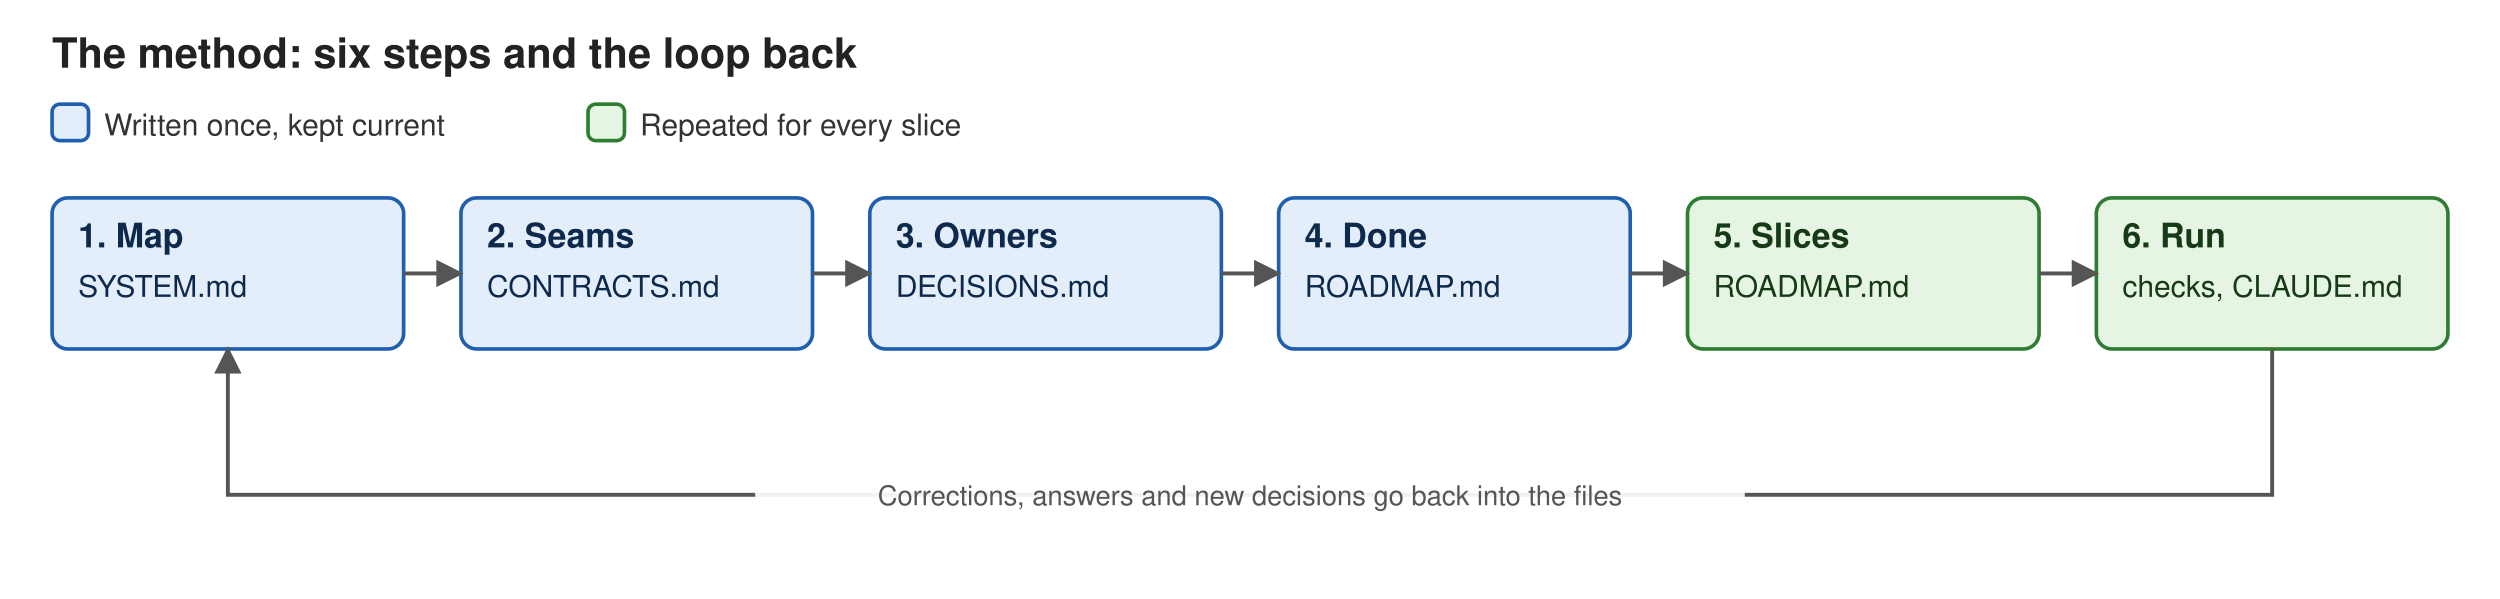
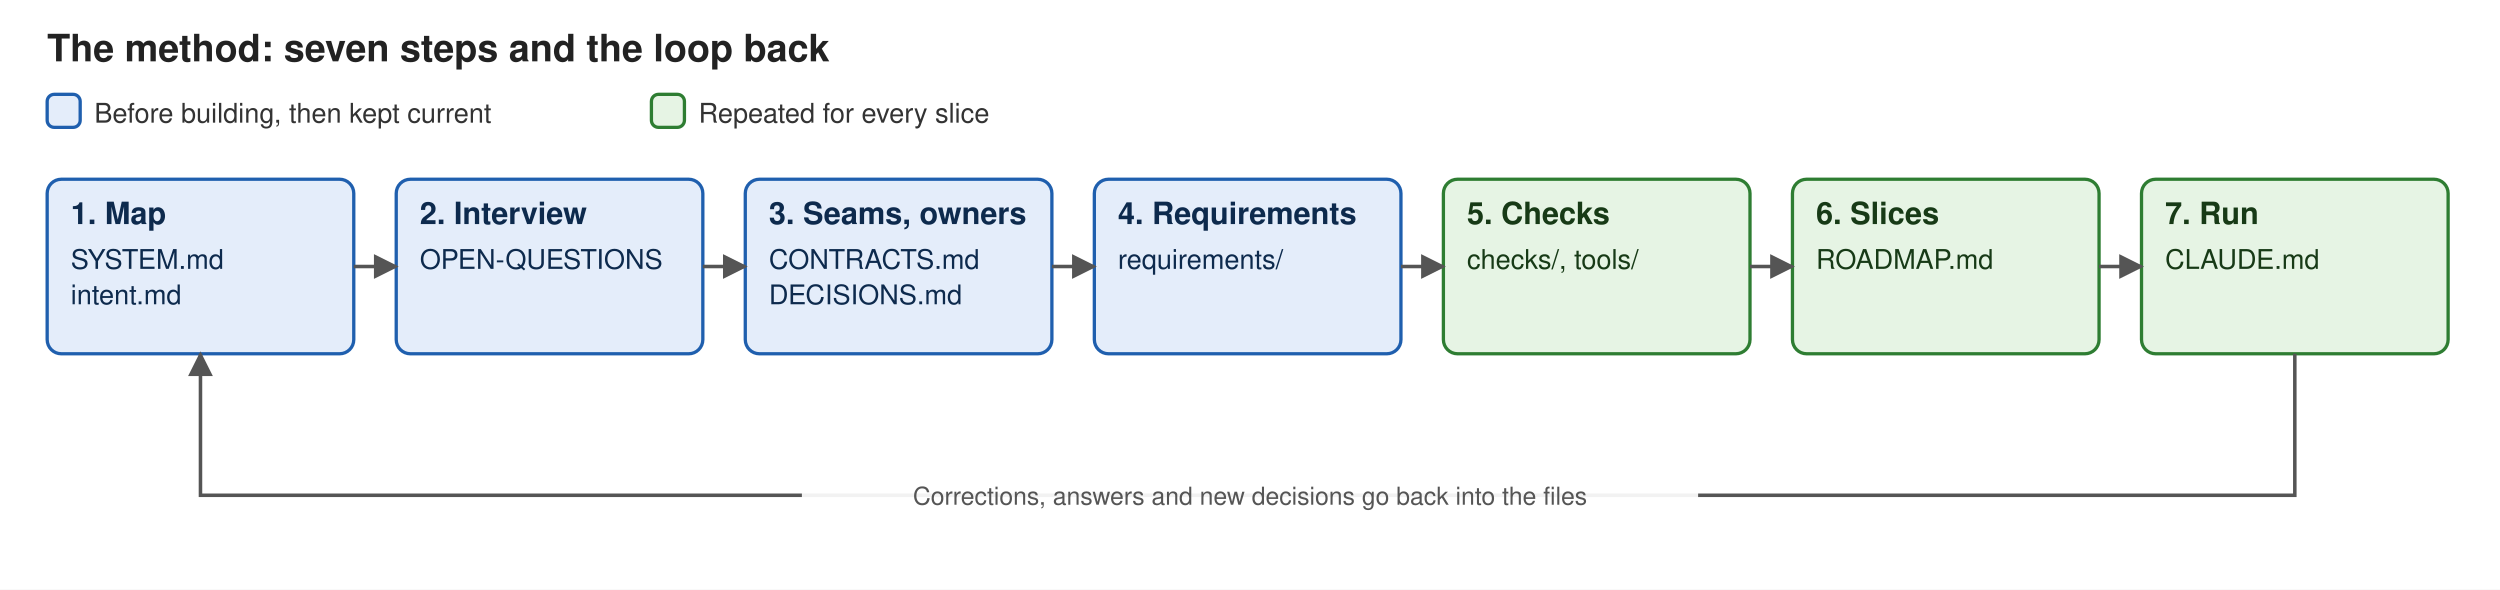
- <svg xmlns="http://www.w3.org/2000/svg" width="960" height="230" viewBox="0 0 960 230" font-family="-apple-system,Segoe UI,Helvetica,Arial,sans-serif">
+ <svg xmlns="http://www.w3.org/2000/svg" width="1060" height="250" viewBox="0 0 1060 250" font-family="-apple-system,Segoe UI,Helvetica,Arial,sans-serif">
  <defs>
    <marker id="ah" viewBox="0 0 10 10" refX="9" refY="5" markerWidth="7" markerHeight="7" orient="auto-start-reverse">
      <path d="M0,0 L10,5 L0,10 z" fill="#555555" />
    </marker>
  </defs>
-   <rect width="960" height="230" fill="#ffffff" />
-   <text x="20" y="26" font-size="16" font-weight="bold" fill="#222" text-anchor="start">The method: six steps and the loop back</text>
+   <rect width="1060" height="250" fill="#ffffff" />
+   <text x="20" y="26" font-size="16" font-weight="bold" fill="#222" text-anchor="start">The method: seven steps and the loop back</text>
  <rect x="20" y="40" width="14" height="14" rx="3" fill="#e4edfa" stroke="#1f5fae" stroke-width="1.4" />
-   <text x="40" y="52" font-size="11.5" font-weight="normal" fill="#333" text-anchor="start">Written once, kept current</text>
-   <rect x="225.8" y="40" width="14" height="14" rx="3" fill="#e6f4e4" stroke="#2e7d32" stroke-width="1.4" />
-   <text x="245.8" y="52" font-size="11.5" font-weight="normal" fill="#333" text-anchor="start">Repeated for every slice</text>
-   <rect x="20" y="76" width="135" height="58" rx="6" fill="#e4edfa" stroke="#1f5fae" stroke-width="1.4" />
+   <text x="40" y="52" font-size="11.5" font-weight="normal" fill="#333" text-anchor="start">Before building, then kept current</text>
+   <rect x="276.2" y="40" width="14" height="14" rx="3" fill="#e6f4e4" stroke="#2e7d32" stroke-width="1.4" />
+   <text x="296.2" y="52" font-size="11.5" font-weight="normal" fill="#333" text-anchor="start">Repeated for every slice</text>
+   <rect x="20" y="76" width="130" height="74" rx="6" fill="#e4edfa" stroke="#1f5fae" stroke-width="1.4" />
  <text x="30" y="95" font-size="13" font-weight="bold" fill="#0d2a4d" text-anchor="start">1. Map</text>
  <text x="30" y="114" font-size="11.5" font-weight="normal" fill="#0d2a4d" text-anchor="start">SYSTEM.md</text>
-   <rect x="177" y="76" width="135" height="58" rx="6" fill="#e4edfa" stroke="#1f5fae" stroke-width="1.4" />
-   <text x="187" y="95" font-size="13" font-weight="bold" fill="#0d2a4d" text-anchor="start">2. Seams</text>
-   <text x="187" y="114" font-size="11.5" font-weight="normal" fill="#0d2a4d" text-anchor="start">CONTRACTS.md</text>
-   <path d="M 155 105 L 177 105" fill="none" stroke="#555555" stroke-width="1.5" marker-end="url(#ah)" />
-   <rect x="334" y="76" width="135" height="58" rx="6" fill="#e4edfa" stroke="#1f5fae" stroke-width="1.4" />
-   <text x="344" y="95" font-size="13" font-weight="bold" fill="#0d2a4d" text-anchor="start">3. Owners</text>
-   <text x="344" y="114" font-size="11.5" font-weight="normal" fill="#0d2a4d" text-anchor="start">DECISIONS.md</text>
-   <path d="M 312 105 L 334 105" fill="none" stroke="#555555" stroke-width="1.5" marker-end="url(#ah)" />
-   <rect x="491" y="76" width="135" height="58" rx="6" fill="#e4edfa" stroke="#1f5fae" stroke-width="1.4" />
-   <text x="501" y="95" font-size="13" font-weight="bold" fill="#0d2a4d" text-anchor="start">4. Done</text>
-   <text x="501" y="114" font-size="11.5" font-weight="normal" fill="#0d2a4d" text-anchor="start">ROADMAP.md</text>
-   <path d="M 469 105 L 491 105" fill="none" stroke="#555555" stroke-width="1.5" marker-end="url(#ah)" />
-   <rect x="648" y="76" width="135" height="58" rx="6" fill="#e6f4e4" stroke="#2e7d32" stroke-width="1.4" />
-   <text x="658" y="95" font-size="13" font-weight="bold" fill="#173a16" text-anchor="start">5. Slices</text>
-   <text x="658" y="114" font-size="11.5" font-weight="normal" fill="#173a16" text-anchor="start">ROADMAP.md</text>
-   <path d="M 626 105 L 648 105" fill="none" stroke="#555555" stroke-width="1.5" marker-end="url(#ah)" />
-   <rect x="805" y="76" width="135" height="58" rx="6" fill="#e6f4e4" stroke="#2e7d32" stroke-width="1.4" />
-   <text x="815" y="95" font-size="13" font-weight="bold" fill="#173a16" text-anchor="start">6. Run</text>
-   <text x="815" y="114" font-size="11.5" font-weight="normal" fill="#173a16" text-anchor="start">checks, CLAUDE.md</text>
-   <path d="M 783 105 L 805 105" fill="none" stroke="#555555" stroke-width="1.5" marker-end="url(#ah)" />
-   <path d="M 872.5 134 L 872.5 190 L 87.5 190 L 87.5 134" fill="none" stroke="#555555" stroke-width="1.5" marker-end="url(#ah)" />
-   <rect x="290" y="183" width="380" height="15" fill="#ffffff" opacity="0.92" />
-   <text x="480" y="194" font-size="10.5" font-weight="normal" fill="#555555" text-anchor="middle">Corrections, answers and new decisions go back into the files</text>
+   <text x="30" y="129" font-size="11.5" font-weight="normal" fill="#0d2a4d" text-anchor="start">intent.md</text>
+   <rect x="168" y="76" width="130" height="74" rx="6" fill="#e4edfa" stroke="#1f5fae" stroke-width="1.4" />
+   <text x="178" y="95" font-size="13" font-weight="bold" fill="#0d2a4d" text-anchor="start">2. Interview</text>
+   <text x="178" y="114" font-size="11.5" font-weight="normal" fill="#0d2a4d" text-anchor="start">OPEN-QUESTIONS</text>
+   <path d="M 150 113.0 L 168 113.0" fill="none" stroke="#555555" stroke-width="1.5" marker-end="url(#ah)" />
+   <rect x="316" y="76" width="130" height="74" rx="6" fill="#e4edfa" stroke="#1f5fae" stroke-width="1.4" />
+   <text x="326" y="95" font-size="13" font-weight="bold" fill="#0d2a4d" text-anchor="start">3. Seams, owners</text>
+   <text x="326" y="114" font-size="11.5" font-weight="normal" fill="#0d2a4d" text-anchor="start">CONTRACTS.md</text>
+   <text x="326" y="129" font-size="11.5" font-weight="normal" fill="#0d2a4d" text-anchor="start">DECISIONS.md</text>
+   <path d="M 298 113.0 L 316 113.0" fill="none" stroke="#555555" stroke-width="1.5" marker-end="url(#ah)" />
+   <rect x="464" y="76" width="130" height="74" rx="6" fill="#e4edfa" stroke="#1f5fae" stroke-width="1.4" />
+   <text x="474" y="95" font-size="13" font-weight="bold" fill="#0d2a4d" text-anchor="start">4. Requirements</text>
+   <text x="474" y="114" font-size="11.5" font-weight="normal" fill="#0d2a4d" text-anchor="start">requirements/</text>
+   <path d="M 446 113.0 L 464 113.0" fill="none" stroke="#555555" stroke-width="1.5" marker-end="url(#ah)" />
+   <rect x="612" y="76" width="130" height="74" rx="6" fill="#e6f4e4" stroke="#2e7d32" stroke-width="1.4" />
+   <text x="622" y="95" font-size="13" font-weight="bold" fill="#173a16" text-anchor="start">5. Checks</text>
+   <text x="622" y="114" font-size="11.5" font-weight="normal" fill="#173a16" text-anchor="start">checks/, tools/</text>
+   <path d="M 594 113.0 L 612 113.0" fill="none" stroke="#555555" stroke-width="1.5" marker-end="url(#ah)" />
+   <rect x="760" y="76" width="130" height="74" rx="6" fill="#e6f4e4" stroke="#2e7d32" stroke-width="1.4" />
+   <text x="770" y="95" font-size="13" font-weight="bold" fill="#173a16" text-anchor="start">6. Slices</text>
+   <text x="770" y="114" font-size="11.5" font-weight="normal" fill="#173a16" text-anchor="start">ROADMAP.md</text>
+   <path d="M 742 113.0 L 760 113.0" fill="none" stroke="#555555" stroke-width="1.5" marker-end="url(#ah)" />
+   <rect x="908" y="76" width="130" height="74" rx="6" fill="#e6f4e4" stroke="#2e7d32" stroke-width="1.4" />
+   <text x="918" y="95" font-size="13" font-weight="bold" fill="#173a16" text-anchor="start">7. Run</text>
+   <text x="918" y="114" font-size="11.5" font-weight="normal" fill="#173a16" text-anchor="start">CLAUDE.md</text>
+   <path d="M 890 113.0 L 908 113.0" fill="none" stroke="#555555" stroke-width="1.5" marker-end="url(#ah)" />
+   <path d="M 973.0 150 L 973.0 210 L 85.0 210 L 85.0 150" fill="none" stroke="#555555" stroke-width="1.5" marker-end="url(#ah)" />
+   <rect x="340" y="203" width="380" height="15" fill="#ffffff" opacity="0.92" />
+   <text x="530" y="214" font-size="10.5" font-weight="normal" fill="#555555" text-anchor="middle">Corrections, answers and new decisions go back into the files</text>
</svg>
